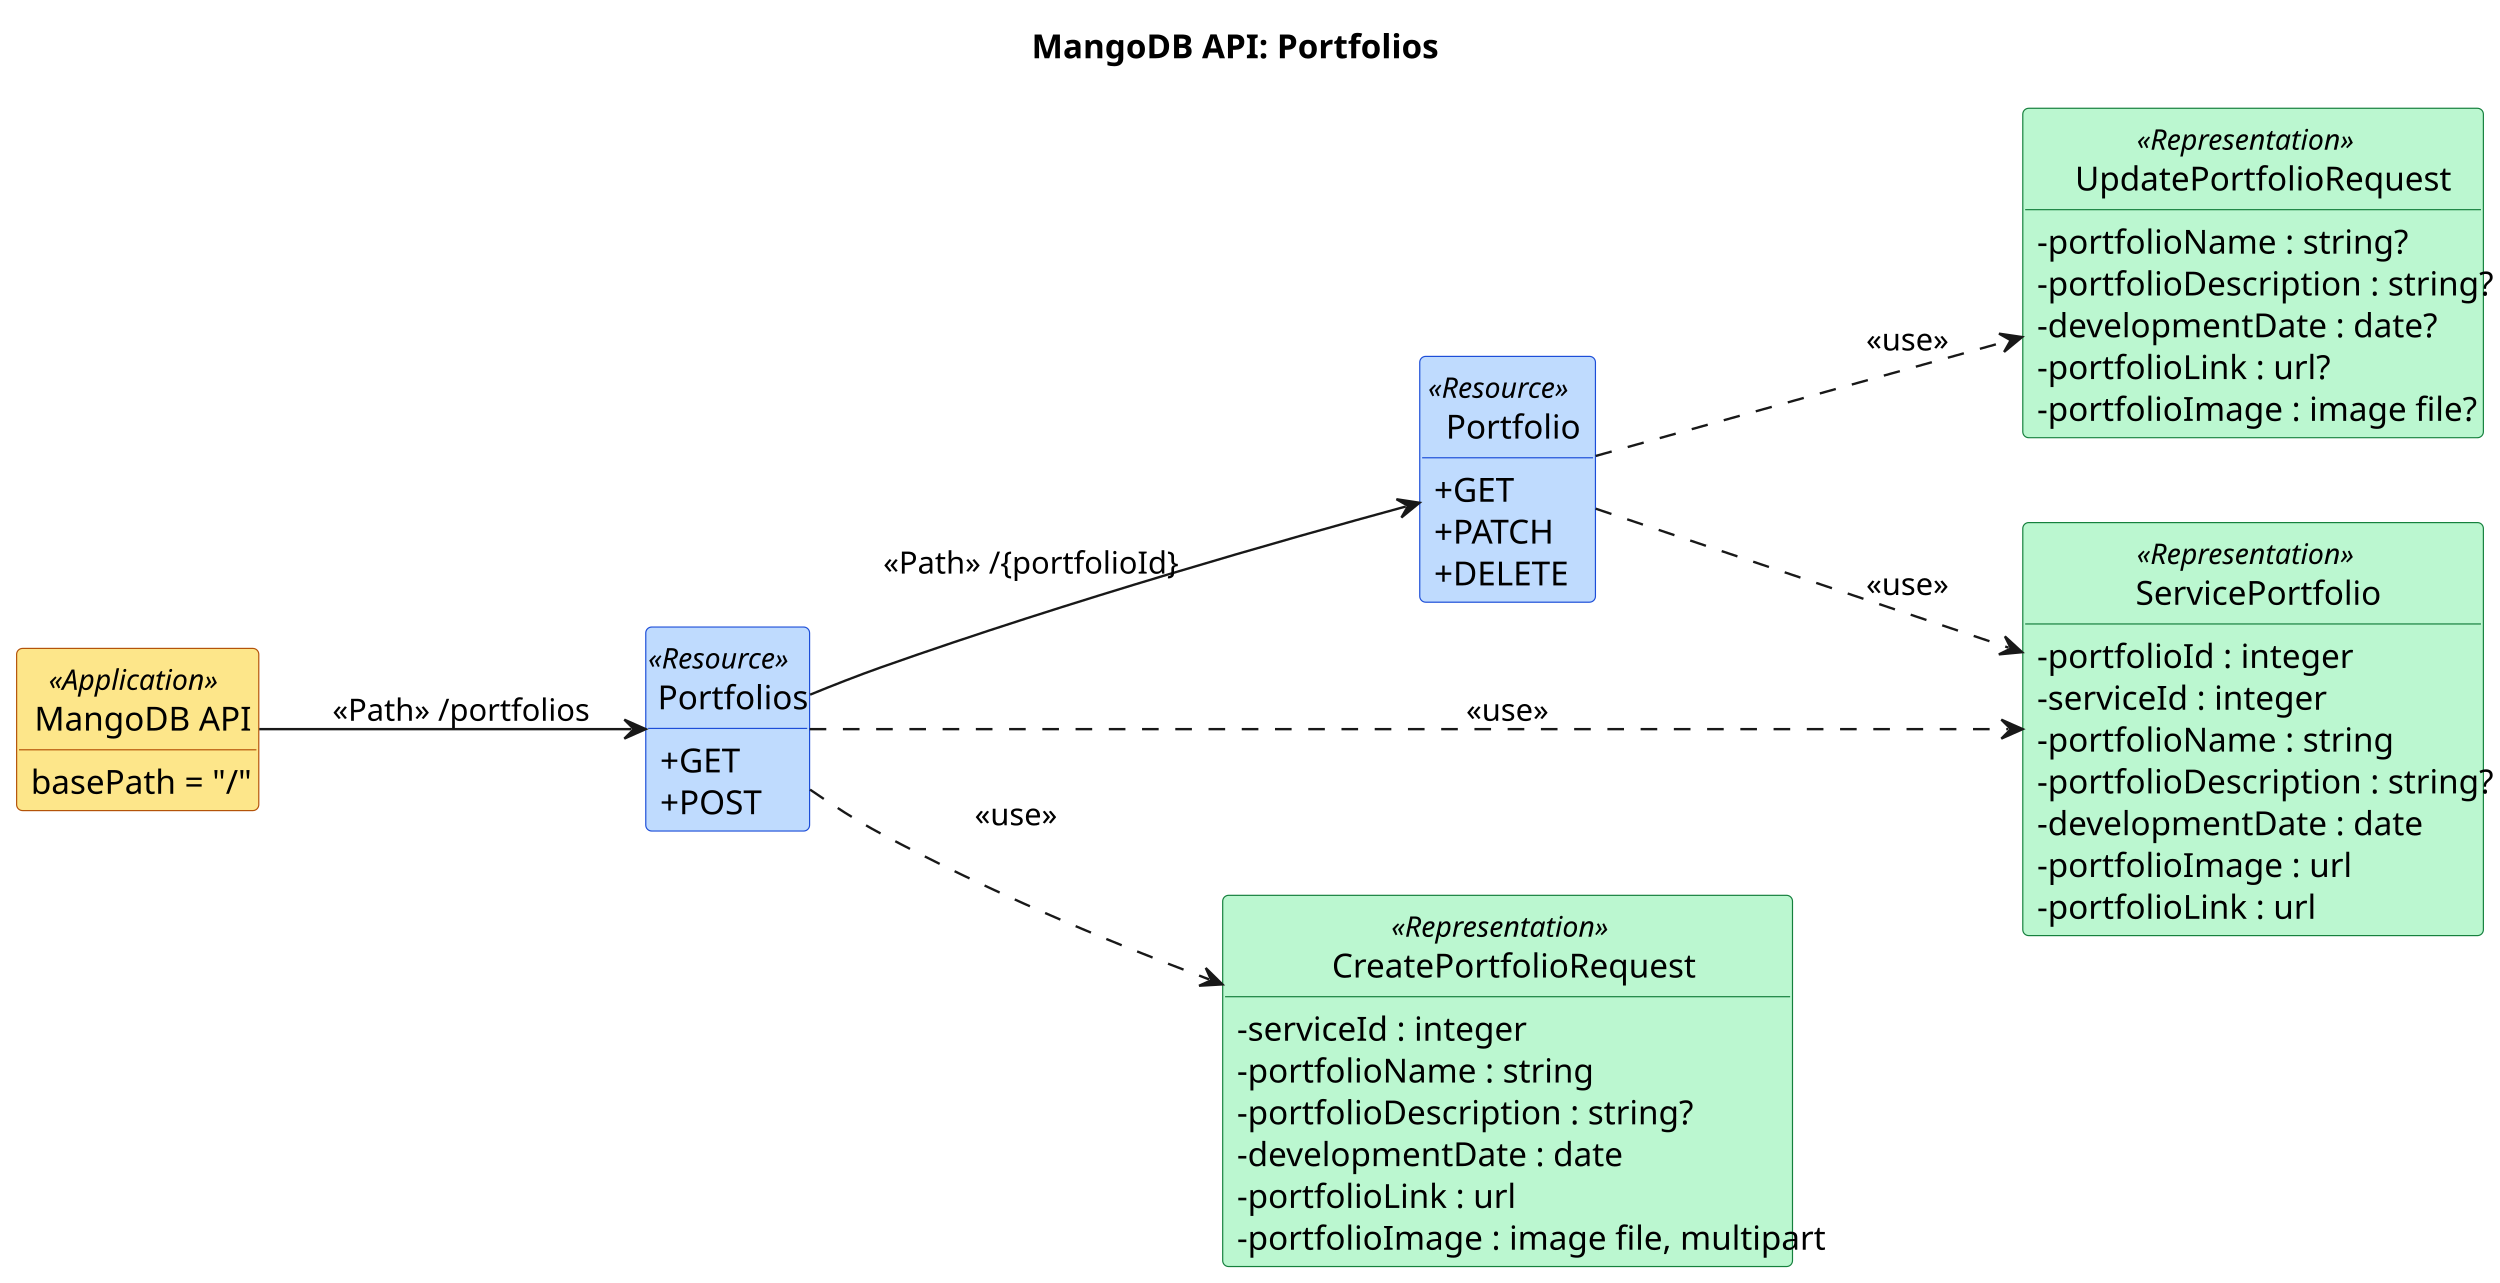
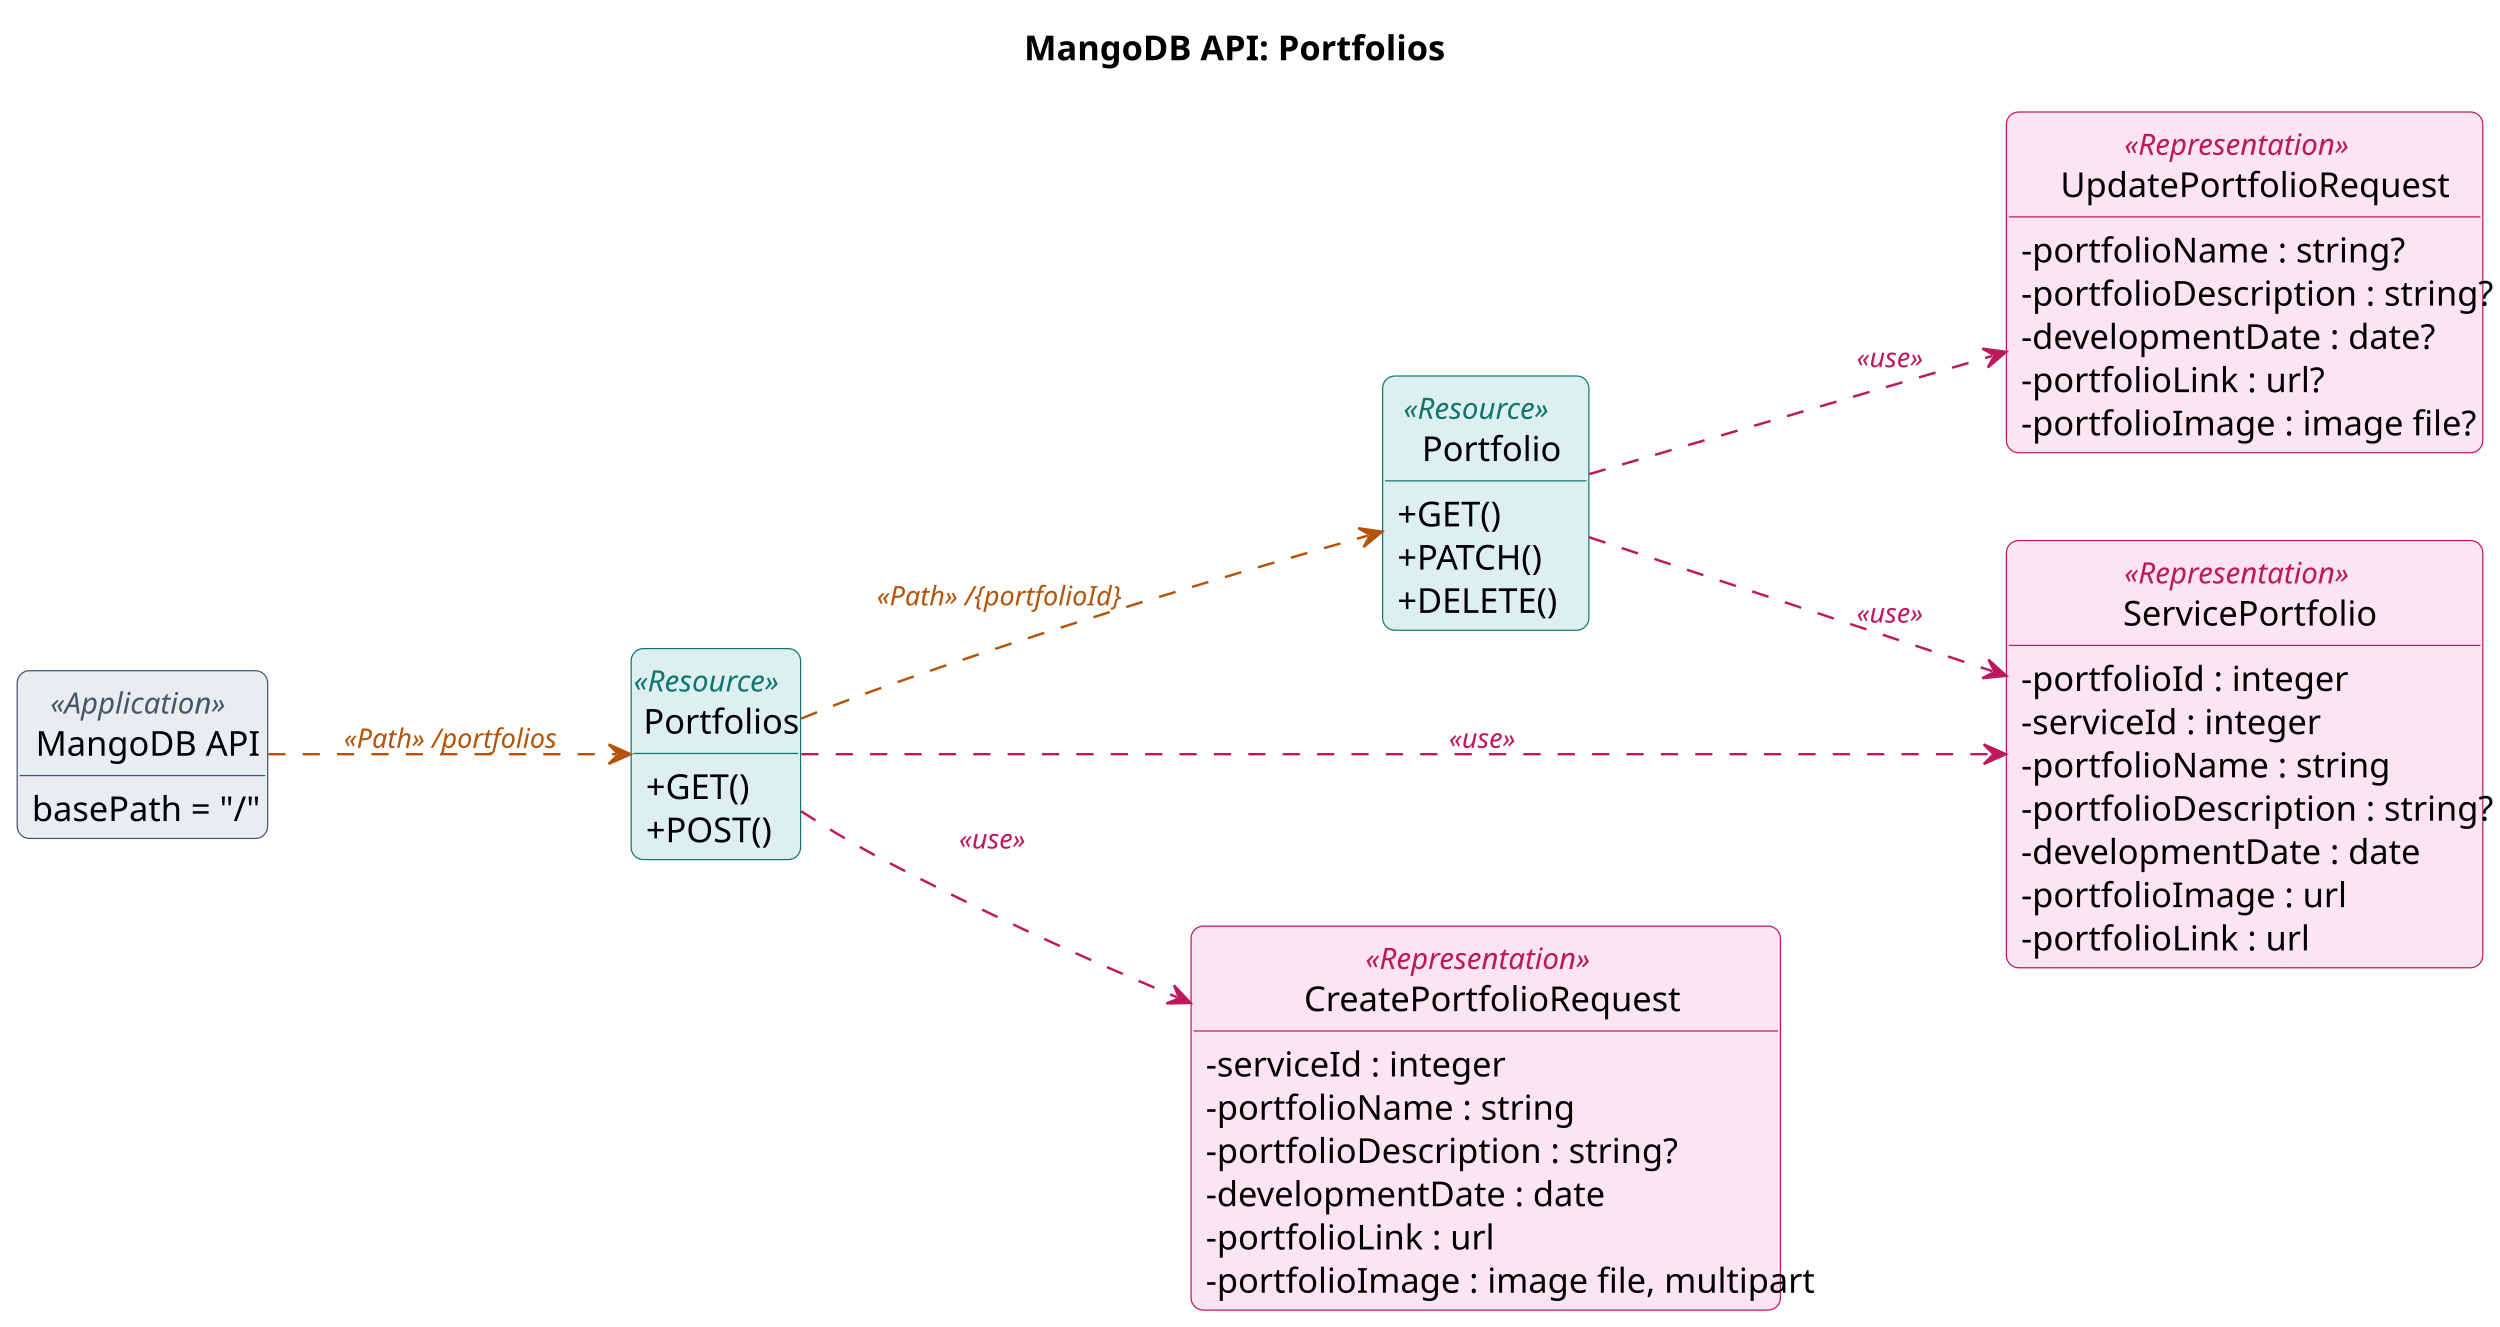
- <svg xmlns="http://www.w3.org/2000/svg" contentStyleType="text/css" height="540px" preserveAspectRatio="none" style="width:1053px;height:540px;background:#FFFFFF;" version="1.1" viewBox="0 0 1053 540" width="1053px" zoomAndPan="magnify">
+ <svg xmlns="http://www.w3.org/2000/svg" contentStyleType="text/css" height="540px" preserveAspectRatio="none" style="width:1018px;height:540px;background:#FFFFFF;" version="1.1" viewBox="0 0 1018 540" width="1018px" zoomAndPan="magnify">
  <defs />
  <g>
-     <text fill="#000000" font-family="sans-serif" font-size="14" font-weight="bold" lengthAdjust="spacing" textLength="170" x="434.5" y="24.533">MangoDB API: Portfolios</text>
+     <text fill="#000000" font-family="sans-serif" font-size="14" font-weight="bold" lengthAdjust="spacing" textLength="170" x="417" y="24.533">MangoDB API: Portfolios</text>
    <g id="elem_API">
-       <rect codeLine="15" fill="#FDE68A" height="68.312" id="API" rx="2.5" ry="2.5" style="stroke:#B45309;stroke-width:0.5;" width="102" x="7" y="273.109" />
-       <text fill="#000000" font-family="sans-serif" font-size="12" font-style="italic" lengthAdjust="spacing" textLength="75" x="20.5" y="290.566">«Application»</text>
+       <rect codeLine="23" fill="#E8EDF2" height="68.312" id="API" rx="5" ry="5" style="stroke:#475569;stroke-width:0.5;" width="102" x="7" y="273.109" />
+       <text fill="#475569" font-family="sans-serif" font-size="12" font-style="italic" lengthAdjust="spacing" textLength="75" x="20.5" y="290.566">«Application»</text>
      <text fill="#000000" font-family="sans-serif" font-size="14" lengthAdjust="spacing" textLength="87" x="14.5" y="307.736">MangoDB API</text>
-       <line style="stroke:#B45309;stroke-width:0.5;" x1="8" x2="108" y1="315.812" y2="315.812" />
+       <line style="stroke:#475569;stroke-width:0.5;" x1="8" x2="108" y1="315.812" y2="315.812" />
      <text fill="#000000" font-family="sans-serif" font-size="14" lengthAdjust="spacing" textLength="90" x="13" y="334.346">basePath = "/"</text>
    </g>
    <g id="elem_Portfolios">
-       <rect codeLine="18" fill="#BFDBFE" height="85.922" id="Portfolios" rx="2.5" ry="2.5" style="stroke:#1D4ED8;stroke-width:0.5;" width="69" x="272" y="264.109" />
-       <text fill="#000000" font-family="sans-serif" font-size="12" font-style="italic" lengthAdjust="spacing" textLength="67" x="273" y="281.566">«Resource»</text>
-       <text fill="#000000" font-family="sans-serif" font-size="14" lengthAdjust="spacing" textLength="59" x="277" y="298.736">Portfolios</text>
-       <line style="stroke:#1D4ED8;stroke-width:0.5;" x1="273" x2="340" y1="306.812" y2="306.812" />
-       <text fill="#000000" font-family="sans-serif" font-size="14" lengthAdjust="spacing" textLength="37" x="278" y="325.346">+GET</text>
-       <text fill="#000000" font-family="sans-serif" font-size="14" lengthAdjust="spacing" textLength="46" x="278" y="342.955">+POST</text>
+       <rect codeLine="26" fill="#DDEFEF" height="85.922" id="Portfolios" rx="5" ry="5" style="stroke:#0F766E;stroke-width:0.5;" width="69" x="257" y="264.109" />
+       <text fill="#0F766E" font-family="sans-serif" font-size="12" font-style="italic" lengthAdjust="spacing" textLength="67" x="258" y="281.566">«Resource»</text>
+       <text fill="#000000" font-family="sans-serif" font-size="14" lengthAdjust="spacing" textLength="59" x="262" y="298.736">Portfolios</text>
+       <line style="stroke:#0F766E;stroke-width:0.5;" x1="258" x2="325" y1="306.812" y2="306.812" />
+       <text fill="#000000" font-family="sans-serif" font-size="14" lengthAdjust="spacing" textLength="47" x="263" y="325.346">+GET()</text>
+       <text fill="#000000" font-family="sans-serif" font-size="14" lengthAdjust="spacing" textLength="56" x="263" y="342.955">+POST()</text>
    </g>
    <g id="elem_PortfolioR">
-       <rect codeLine="22" fill="#BFDBFE" height="103.531" id="PortfolioR" rx="2.5" ry="2.5" style="stroke:#1D4ED8;stroke-width:0.5;" width="74" x="598" y="150.109" />
-       <text fill="#000000" font-family="sans-serif" font-size="12" font-style="italic" lengthAdjust="spacing" textLength="67" x="601.5" y="167.566">«Resource»</text>
-       <text fill="#000000" font-family="sans-serif" font-size="14" lengthAdjust="spacing" textLength="52" x="609" y="184.736">Portfolio</text>
-       <line style="stroke:#1D4ED8;stroke-width:0.5;" x1="599" x2="671" y1="192.812" y2="192.812" />
-       <text fill="#000000" font-family="sans-serif" font-size="14" lengthAdjust="spacing" textLength="37" x="604" y="211.346">+GET</text>
-       <text fill="#000000" font-family="sans-serif" font-size="14" lengthAdjust="spacing" textLength="54" x="604" y="228.955">+PATCH</text>
-       <text fill="#000000" font-family="sans-serif" font-size="14" lengthAdjust="spacing" textLength="62" x="604" y="246.565">+DELETE</text>
+       <rect codeLine="30" fill="#DDEFEF" height="103.531" id="PortfolioR" rx="5" ry="5" style="stroke:#0F766E;stroke-width:0.5;" width="84" x="563" y="153.109" />
+       <text fill="#0F766E" font-family="sans-serif" font-size="12" font-style="italic" lengthAdjust="spacing" textLength="67" x="571.5" y="170.566">«Resource»</text>
+       <text fill="#000000" font-family="sans-serif" font-size="14" lengthAdjust="spacing" textLength="52" x="579" y="187.736">Portfolio</text>
+       <line style="stroke:#0F766E;stroke-width:0.5;" x1="564" x2="646" y1="195.812" y2="195.812" />
+       <text fill="#000000" font-family="sans-serif" font-size="14" lengthAdjust="spacing" textLength="47" x="569" y="214.346">+GET()</text>
+       <text fill="#000000" font-family="sans-serif" font-size="14" lengthAdjust="spacing" textLength="64" x="569" y="231.955">+PATCH()</text>
+       <text fill="#000000" font-family="sans-serif" font-size="14" lengthAdjust="spacing" textLength="72" x="569" y="249.565">+DELETE()</text>
    </g>
    <g id="elem_ServicePortfolioRep">
-       <rect codeLine="27" fill="#BBF7D0" height="173.969" id="ServicePortfolioRep" rx="2.5" ry="2.5" style="stroke:#15803D;stroke-width:0.5;" width="194" x="852" y="220.109" />
-       <text fill="#000000" font-family="sans-serif" font-size="12" font-style="italic" lengthAdjust="spacing" textLength="98" x="900" y="237.566">«Representation»</text>
-       <text fill="#000000" font-family="sans-serif" font-size="14" lengthAdjust="spacing" textLength="99" x="899.5" y="254.736">ServicePortfolio</text>
-       <line style="stroke:#15803D;stroke-width:0.5;" x1="853" x2="1045" y1="262.812" y2="262.812" />
-       <text fill="#000000" font-family="sans-serif" font-size="14" lengthAdjust="spacing" textLength="123" x="858" y="281.346">-portfolioId : integer</text>
-       <text fill="#000000" font-family="sans-serif" font-size="14" lengthAdjust="spacing" textLength="117" x="858" y="298.955">-serviceId : integer</text>
-       <text fill="#000000" font-family="sans-serif" font-size="14" lengthAdjust="spacing" textLength="139" x="858" y="316.565">-portfolioName : string</text>
-       <text fill="#000000" font-family="sans-serif" font-size="14" lengthAdjust="spacing" textLength="182" x="858" y="334.174">-portfolioDescription : string?</text>
-       <text fill="#000000" font-family="sans-serif" font-size="14" lengthAdjust="spacing" textLength="156" x="858" y="351.783">-developmentDate : date</text>
-       <text fill="#000000" font-family="sans-serif" font-size="14" lengthAdjust="spacing" textLength="122" x="858" y="369.393">-portfolioImage : url</text>
-       <text fill="#000000" font-family="sans-serif" font-size="14" lengthAdjust="spacing" textLength="110" x="858" y="387.002">-portfolioLink : url</text>
+       <rect codeLine="35" fill="#FCE4F0" height="173.969" id="ServicePortfolioRep" rx="5" ry="5" style="stroke:#BE185D;stroke-width:0.5;" width="194" x="817" y="220.109" />
+       <text fill="#BE185D" font-family="sans-serif" font-size="12" font-style="italic" lengthAdjust="spacing" textLength="98" x="865" y="237.566">«Representation»</text>
+       <text fill="#000000" font-family="sans-serif" font-size="14" lengthAdjust="spacing" textLength="99" x="864.5" y="254.736">ServicePortfolio</text>
+       <line style="stroke:#BE185D;stroke-width:0.5;" x1="818" x2="1010" y1="262.812" y2="262.812" />
+       <text fill="#000000" font-family="sans-serif" font-size="14" lengthAdjust="spacing" textLength="123" x="823" y="281.346">-portfolioId : integer</text>
+       <text fill="#000000" font-family="sans-serif" font-size="14" lengthAdjust="spacing" textLength="117" x="823" y="298.955">-serviceId : integer</text>
+       <text fill="#000000" font-family="sans-serif" font-size="14" lengthAdjust="spacing" textLength="139" x="823" y="316.565">-portfolioName : string</text>
+       <text fill="#000000" font-family="sans-serif" font-size="14" lengthAdjust="spacing" textLength="182" x="823" y="334.174">-portfolioDescription : string?</text>
+       <text fill="#000000" font-family="sans-serif" font-size="14" lengthAdjust="spacing" textLength="156" x="823" y="351.783">-developmentDate : date</text>
+       <text fill="#000000" font-family="sans-serif" font-size="14" lengthAdjust="spacing" textLength="122" x="823" y="369.393">-portfolioImage : url</text>
+       <text fill="#000000" font-family="sans-serif" font-size="14" lengthAdjust="spacing" textLength="110" x="823" y="387.002">-portfolioLink : url</text>
    </g>
    <g id="elem_CreatePortfolioRequestRep">
-       <rect codeLine="36" fill="#BBF7D0" height="156.359" id="CreatePortfolioRequestRep" rx="2.5" ry="2.5" style="stroke:#15803D;stroke-width:0.5;" width="240" x="515" y="377.109" />
-       <text fill="#000000" font-family="sans-serif" font-size="12" font-style="italic" lengthAdjust="spacing" textLength="98" x="586" y="394.566">«Representation»</text>
-       <text fill="#000000" font-family="sans-serif" font-size="14" lengthAdjust="spacing" textLength="148" x="561" y="411.736">CreatePortfolioRequest</text>
-       <line style="stroke:#15803D;stroke-width:0.5;" x1="516" x2="754" y1="419.812" y2="419.812" />
-       <text fill="#000000" font-family="sans-serif" font-size="14" lengthAdjust="spacing" textLength="117" x="521" y="438.346">-serviceId : integer</text>
-       <text fill="#000000" font-family="sans-serif" font-size="14" lengthAdjust="spacing" textLength="139" x="521" y="455.955">-portfolioName : string</text>
-       <text fill="#000000" font-family="sans-serif" font-size="14" lengthAdjust="spacing" textLength="182" x="521" y="473.565">-portfolioDescription : string?</text>
-       <text fill="#000000" font-family="sans-serif" font-size="14" lengthAdjust="spacing" textLength="156" x="521" y="491.174">-developmentDate : date</text>
-       <text fill="#000000" font-family="sans-serif" font-size="14" lengthAdjust="spacing" textLength="110" x="521" y="508.783">-portfolioLink : url</text>
-       <text fill="#000000" font-family="sans-serif" font-size="14" lengthAdjust="spacing" textLength="228" x="521" y="526.393">-portfolioImage : image file, multipart</text>
+       <rect codeLine="44" fill="#FCE4F0" height="156.359" id="CreatePortfolioRequestRep" rx="5" ry="5" style="stroke:#BE185D;stroke-width:0.5;" width="240" x="485" y="377.109" />
+       <text fill="#BE185D" font-family="sans-serif" font-size="12" font-style="italic" lengthAdjust="spacing" textLength="98" x="556" y="394.566">«Representation»</text>
+       <text fill="#000000" font-family="sans-serif" font-size="14" lengthAdjust="spacing" textLength="148" x="531" y="411.736">CreatePortfolioRequest</text>
+       <line style="stroke:#BE185D;stroke-width:0.5;" x1="486" x2="724" y1="419.812" y2="419.812" />
+       <text fill="#000000" font-family="sans-serif" font-size="14" lengthAdjust="spacing" textLength="117" x="491" y="438.346">-serviceId : integer</text>
+       <text fill="#000000" font-family="sans-serif" font-size="14" lengthAdjust="spacing" textLength="139" x="491" y="455.955">-portfolioName : string</text>
+       <text fill="#000000" font-family="sans-serif" font-size="14" lengthAdjust="spacing" textLength="182" x="491" y="473.565">-portfolioDescription : string?</text>
+       <text fill="#000000" font-family="sans-serif" font-size="14" lengthAdjust="spacing" textLength="156" x="491" y="491.174">-developmentDate : date</text>
+       <text fill="#000000" font-family="sans-serif" font-size="14" lengthAdjust="spacing" textLength="110" x="491" y="508.783">-portfolioLink : url</text>
+       <text fill="#000000" font-family="sans-serif" font-size="14" lengthAdjust="spacing" textLength="228" x="491" y="526.393">-portfolioImage : image file, multipart</text>
    </g>
    <g id="elem_UpdatePortfolioRequestRep">
-       <rect codeLine="44" fill="#BBF7D0" height="138.75" id="UpdatePortfolioRequestRep" rx="2.5" ry="2.5" style="stroke:#15803D;stroke-width:0.5;" width="194" x="852" y="45.609" />
-       <text fill="#000000" font-family="sans-serif" font-size="12" font-style="italic" lengthAdjust="spacing" textLength="98" x="900" y="63.066">«Representation»</text>
-       <text fill="#000000" font-family="sans-serif" font-size="14" lengthAdjust="spacing" textLength="150" x="874" y="80.236">UpdatePortfolioRequest</text>
-       <line style="stroke:#15803D;stroke-width:0.5;" x1="853" x2="1045" y1="88.312" y2="88.312" />
-       <text fill="#000000" font-family="sans-serif" font-size="14" lengthAdjust="spacing" textLength="147" x="858" y="106.846">-portfolioName : string?</text>
-       <text fill="#000000" font-family="sans-serif" font-size="14" lengthAdjust="spacing" textLength="182" x="858" y="124.455">-portfolioDescription : string?</text>
-       <text fill="#000000" font-family="sans-serif" font-size="14" lengthAdjust="spacing" textLength="164" x="858" y="142.065">-developmentDate : date?</text>
-       <text fill="#000000" font-family="sans-serif" font-size="14" lengthAdjust="spacing" textLength="118" x="858" y="159.674">-portfolioLink : url?</text>
-       <text fill="#000000" font-family="sans-serif" font-size="14" lengthAdjust="spacing" textLength="174" x="858" y="177.283">-portfolioImage : image file?</text>
+       <rect codeLine="52" fill="#FCE4F0" height="138.75" id="UpdatePortfolioRequestRep" rx="5" ry="5" style="stroke:#BE185D;stroke-width:0.5;" width="194" x="817" y="45.609" />
+       <text fill="#BE185D" font-family="sans-serif" font-size="12" font-style="italic" lengthAdjust="spacing" textLength="98" x="865" y="63.066">«Representation»</text>
+       <text fill="#000000" font-family="sans-serif" font-size="14" lengthAdjust="spacing" textLength="150" x="839" y="80.236">UpdatePortfolioRequest</text>
+       <line style="stroke:#BE185D;stroke-width:0.5;" x1="818" x2="1010" y1="88.312" y2="88.312" />
+       <text fill="#000000" font-family="sans-serif" font-size="14" lengthAdjust="spacing" textLength="147" x="823" y="106.846">-portfolioName : string?</text>
+       <text fill="#000000" font-family="sans-serif" font-size="14" lengthAdjust="spacing" textLength="182" x="823" y="124.455">-portfolioDescription : string?</text>
+       <text fill="#000000" font-family="sans-serif" font-size="14" lengthAdjust="spacing" textLength="164" x="823" y="142.065">-developmentDate : date?</text>
+       <text fill="#000000" font-family="sans-serif" font-size="14" lengthAdjust="spacing" textLength="118" x="823" y="159.674">-portfolioLink : url?</text>
+       <text fill="#000000" font-family="sans-serif" font-size="14" lengthAdjust="spacing" textLength="174" x="823" y="177.283">-portfolioImage : image file?</text>
    </g>
    <g id="link_API_Portfolios">
-       <path codeLine="52" d="M109.18,307.109 C157.74,307.109 224,307.109 265.97,307.109 " fill="none" id="API-to-Portfolios" style="stroke:#181818;stroke-width:1.0;" />
-       <polygon fill="#181818" points="271.97,307.109,262.97,303.109,266.97,307.109,262.97,311.109,271.97,307.109" style="stroke:#181818;stroke-width:1.0;" />
-       <text fill="#000000" font-family="sans-serif" font-size="13" lengthAdjust="spacing" textLength="101" x="140" y="303.604">«Path» /portfolios</text>
+       <path codeLine="60" d="M109.23,307.109 C153.91,307.109 212.02,307.109 250.81,307.109 " fill="none" id="API-to-Portfolios" style="stroke:#B45309;stroke-width:1.0;stroke-dasharray:7.0,7.0;" />
+       <polygon fill="#B45309" points="256.81,307.109,247.81,303.109,251.81,307.109,247.81,311.109,256.81,307.109" style="stroke:#B45309;stroke-width:1.0;" />
+       <text fill="#B45309" font-family="sans-serif" font-size="11" font-style="italic" lengthAdjust="spacing" textLength="86" x="140" y="304.528">«Path» /portfolios</text>
    </g>
    <g id="link_Portfolios_ServicePortfolioRep">
-       <path codeLine="53" d="M341.03,307.109 C435.43,307.109 700.03,307.109 845.96,307.109 " fill="none" id="Portfolios-to-ServicePortfolioRep" style="stroke:#181818;stroke-width:1.0;stroke-dasharray:7.0,7.0;" />
-       <polygon fill="#181818" points="851.96,307.109,842.96,303.109,846.96,307.109,842.96,311.109,851.96,307.109" style="stroke:#181818;stroke-width:1.0;" />
-       <text fill="#000000" font-family="sans-serif" font-size="13" lengthAdjust="spacing" textLength="35" x="617.5" y="303.604">«use»</text>
+       <path codeLine="61" d="M326.3,307.109 C418.23,307.109 669.35,307.109 810.77,307.109 " fill="none" id="Portfolios-to-ServicePortfolioRep" style="stroke:#BE185D;stroke-width:1.0;stroke-dasharray:7.0,7.0;" />
+       <polygon fill="#BE185D" points="816.77,307.109,807.77,303.109,811.77,307.109,807.77,311.109,816.77,307.109" style="stroke:#BE185D;stroke-width:1.0;" />
+       <text fill="#BE185D" font-family="sans-serif" font-size="11" font-style="italic" lengthAdjust="spacing" textLength="30" x="590" y="304.528">«use»</text>
    </g>
    <g id="link_Portfolios_CreatePortfolioRequestRep">
-       <path codeLine="54" d="M341.19,332.579 C350.57,339.069 360.95,345.729 371,351.109 C416.46,375.429 463.255,395.185 509.265,412.514 " fill="none" id="Portfolios-to-CreatePortfolioRequestRep" style="stroke:#181818;stroke-width:1.0;stroke-dasharray:7.0,7.0;" />
-       <polygon fill="#181818" points="514.88,414.629,507.868,407.714,510.201,412.867,505.048,415.2,514.88,414.629" style="stroke:#181818;stroke-width:1.0;" />
-       <text fill="#000000" font-family="sans-serif" font-size="13" lengthAdjust="spacing" textLength="35" x="410.5" y="347.604">«use»</text>
+       <path codeLine="62" d="M326.15,330.309 C335.61,336.419 346.04,342.799 356,348.109 C396.95,369.969 437.791,388.599 479.261,406.079 " fill="none" id="Portfolios-to-CreatePortfolioRequestRep" style="stroke:#BE185D;stroke-width:1.0;stroke-dasharray:7.0,7.0;" />
+       <polygon fill="#BE185D" points="484.79,408.409,478.05,401.228,480.183,406.467,474.943,408.6,484.79,408.409" style="stroke:#BE185D;stroke-width:1.0;" />
+       <text fill="#BE185D" font-family="sans-serif" font-size="11" font-style="italic" lengthAdjust="spacing" textLength="30" x="390.5" y="345.528">«use»</text>
    </g>
    <g id="link_Portfolios_PortfolioR">
-       <path codeLine="55" d="M341.21,292.599 C350.77,288.679 361.23,284.569 371,281.109 C451,252.789 541.111,227.237 592.121,213.337 " fill="none" id="Portfolios-to-PortfolioR" style="stroke:#181818;stroke-width:1.0;" />
-       <polygon fill="#181818" points="597.91,211.759,588.175,210.266,593.086,213.074,590.278,217.985,597.91,211.759" style="stroke:#181818;stroke-width:1.0;" />
-       <text fill="#000000" font-family="sans-serif" font-size="13" lengthAdjust="spacing" textLength="112" x="372" y="241.605">«Path» /{portfolioId}</text>
+       <path codeLine="63" d="M326.22,292.629 C335.78,288.709 346.24,284.599 356,281.109 C427.88,255.439 507.526,232.079 557.035,218.109 " fill="none" id="Portfolios-to-PortfolioR" style="stroke:#B45309;stroke-width:1.0;stroke-dasharray:7.0,7.0;" />
+       <polygon fill="#B45309" points="562.81,216.479,553.062,215.074,557.998,217.837,555.235,222.773,562.81,216.479" style="stroke:#B45309;stroke-width:1.0;" />
+       <text fill="#B45309" font-family="sans-serif" font-size="11" font-style="italic" lengthAdjust="spacing" textLength="97" x="357" y="246.528">«Path» /{portfolioId}</text>
    </g>
    <g id="link_PortfolioR_ServicePortfolioRep">
-       <path codeLine="56" d="M672.1,214.259 C715.73,228.939 785.183,252.315 846.033,272.796 " fill="none" id="PortfolioR-to-ServicePortfolioRep" style="stroke:#181818;stroke-width:1.0;stroke-dasharray:7.0,7.0;" />
-       <polygon fill="#181818" points="851.72,274.709,844.466,268.048,846.981,273.115,841.914,275.63,851.72,274.709" style="stroke:#181818;stroke-width:1.0;" />
-       <text fill="#000000" font-family="sans-serif" font-size="13" lengthAdjust="spacing" textLength="35" x="786" y="250.605">«use»</text>
+       <path codeLine="64" d="M647.08,218.759 C690.3,233.119 754.136,254.328 811.266,273.308 " fill="none" id="PortfolioR-to-ServicePortfolioRep" style="stroke:#BE185D;stroke-width:1.0;stroke-dasharray:7.0,7.0;" />
+       <polygon fill="#BE185D" points="816.96,275.199,809.68,268.566,812.215,273.623,807.158,276.158,816.96,275.199" style="stroke:#BE185D;stroke-width:1.0;" />
+       <text fill="#BE185D" font-family="sans-serif" font-size="11" font-style="italic" lengthAdjust="spacing" textLength="30" x="756" y="253.528">«use»</text>
    </g>
    <g id="link_PortfolioR_UpdatePortfolioRequestRep">
-       <path codeLine="57" d="M672.1,192.049 C715.73,179.879 785.091,160.541 845.941,143.571 " fill="none" id="PortfolioR-to-UpdatePortfolioRequestRep" style="stroke:#181818;stroke-width:1.0;stroke-dasharray:7.0,7.0;" />
-       <polygon fill="#181818" points="851.72,141.959,841.976,140.524,846.904,143.303,844.125,148.23,851.72,141.959" style="stroke:#181818;stroke-width:1.0;" />
-       <text fill="#000000" font-family="sans-serif" font-size="13" lengthAdjust="spacing" textLength="35" x="786" y="147.605">«use»</text>
+       <path codeLine="65" d="M647.08,193.069 C690.3,180.399 754.072,161.696 811.202,144.957 " fill="none" id="PortfolioR-to-UpdatePortfolioRequestRep" style="stroke:#BE185D;stroke-width:1.0;stroke-dasharray:7.0,7.0;" />
+       <polygon fill="#BE185D" points="816.96,143.269,807.198,141.962,812.162,144.675,809.448,149.639,816.96,143.269" style="stroke:#BE185D;stroke-width:1.0;" />
+       <text fill="#BE185D" font-family="sans-serif" font-size="11" font-style="italic" lengthAdjust="spacing" textLength="30" x="756" y="149.528">«use»</text>
    </g>
  </g>
</svg>
